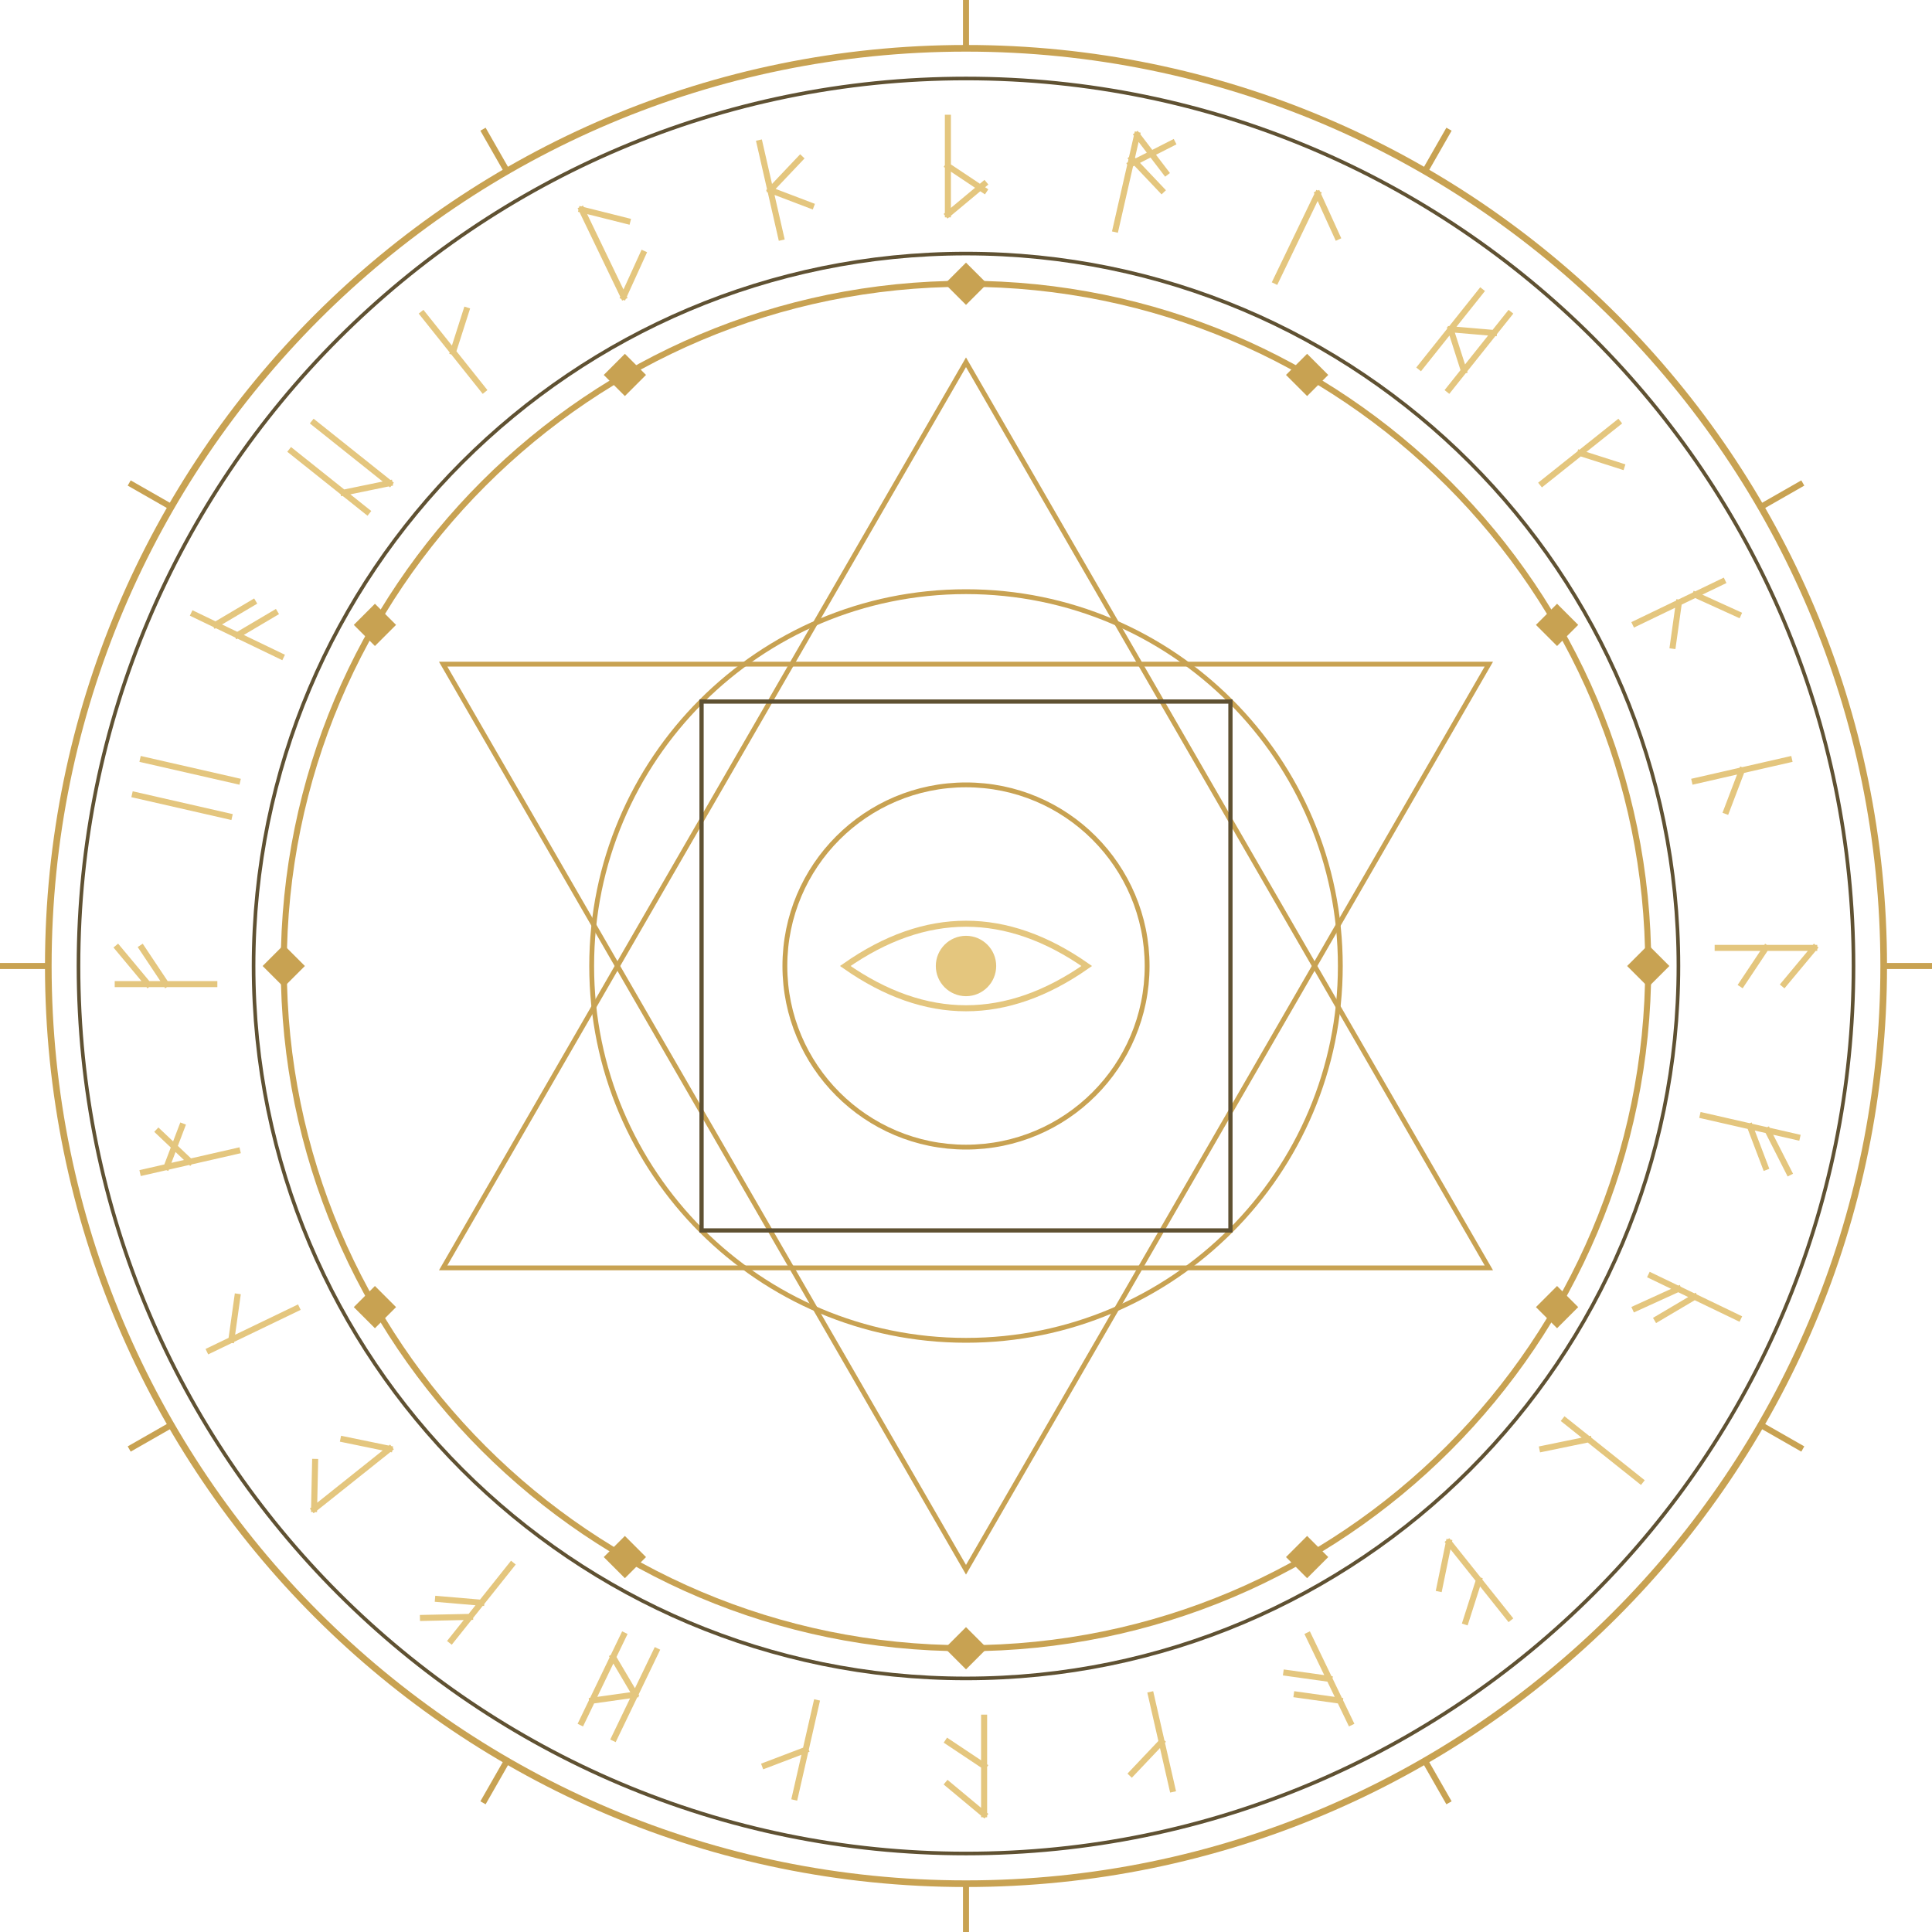
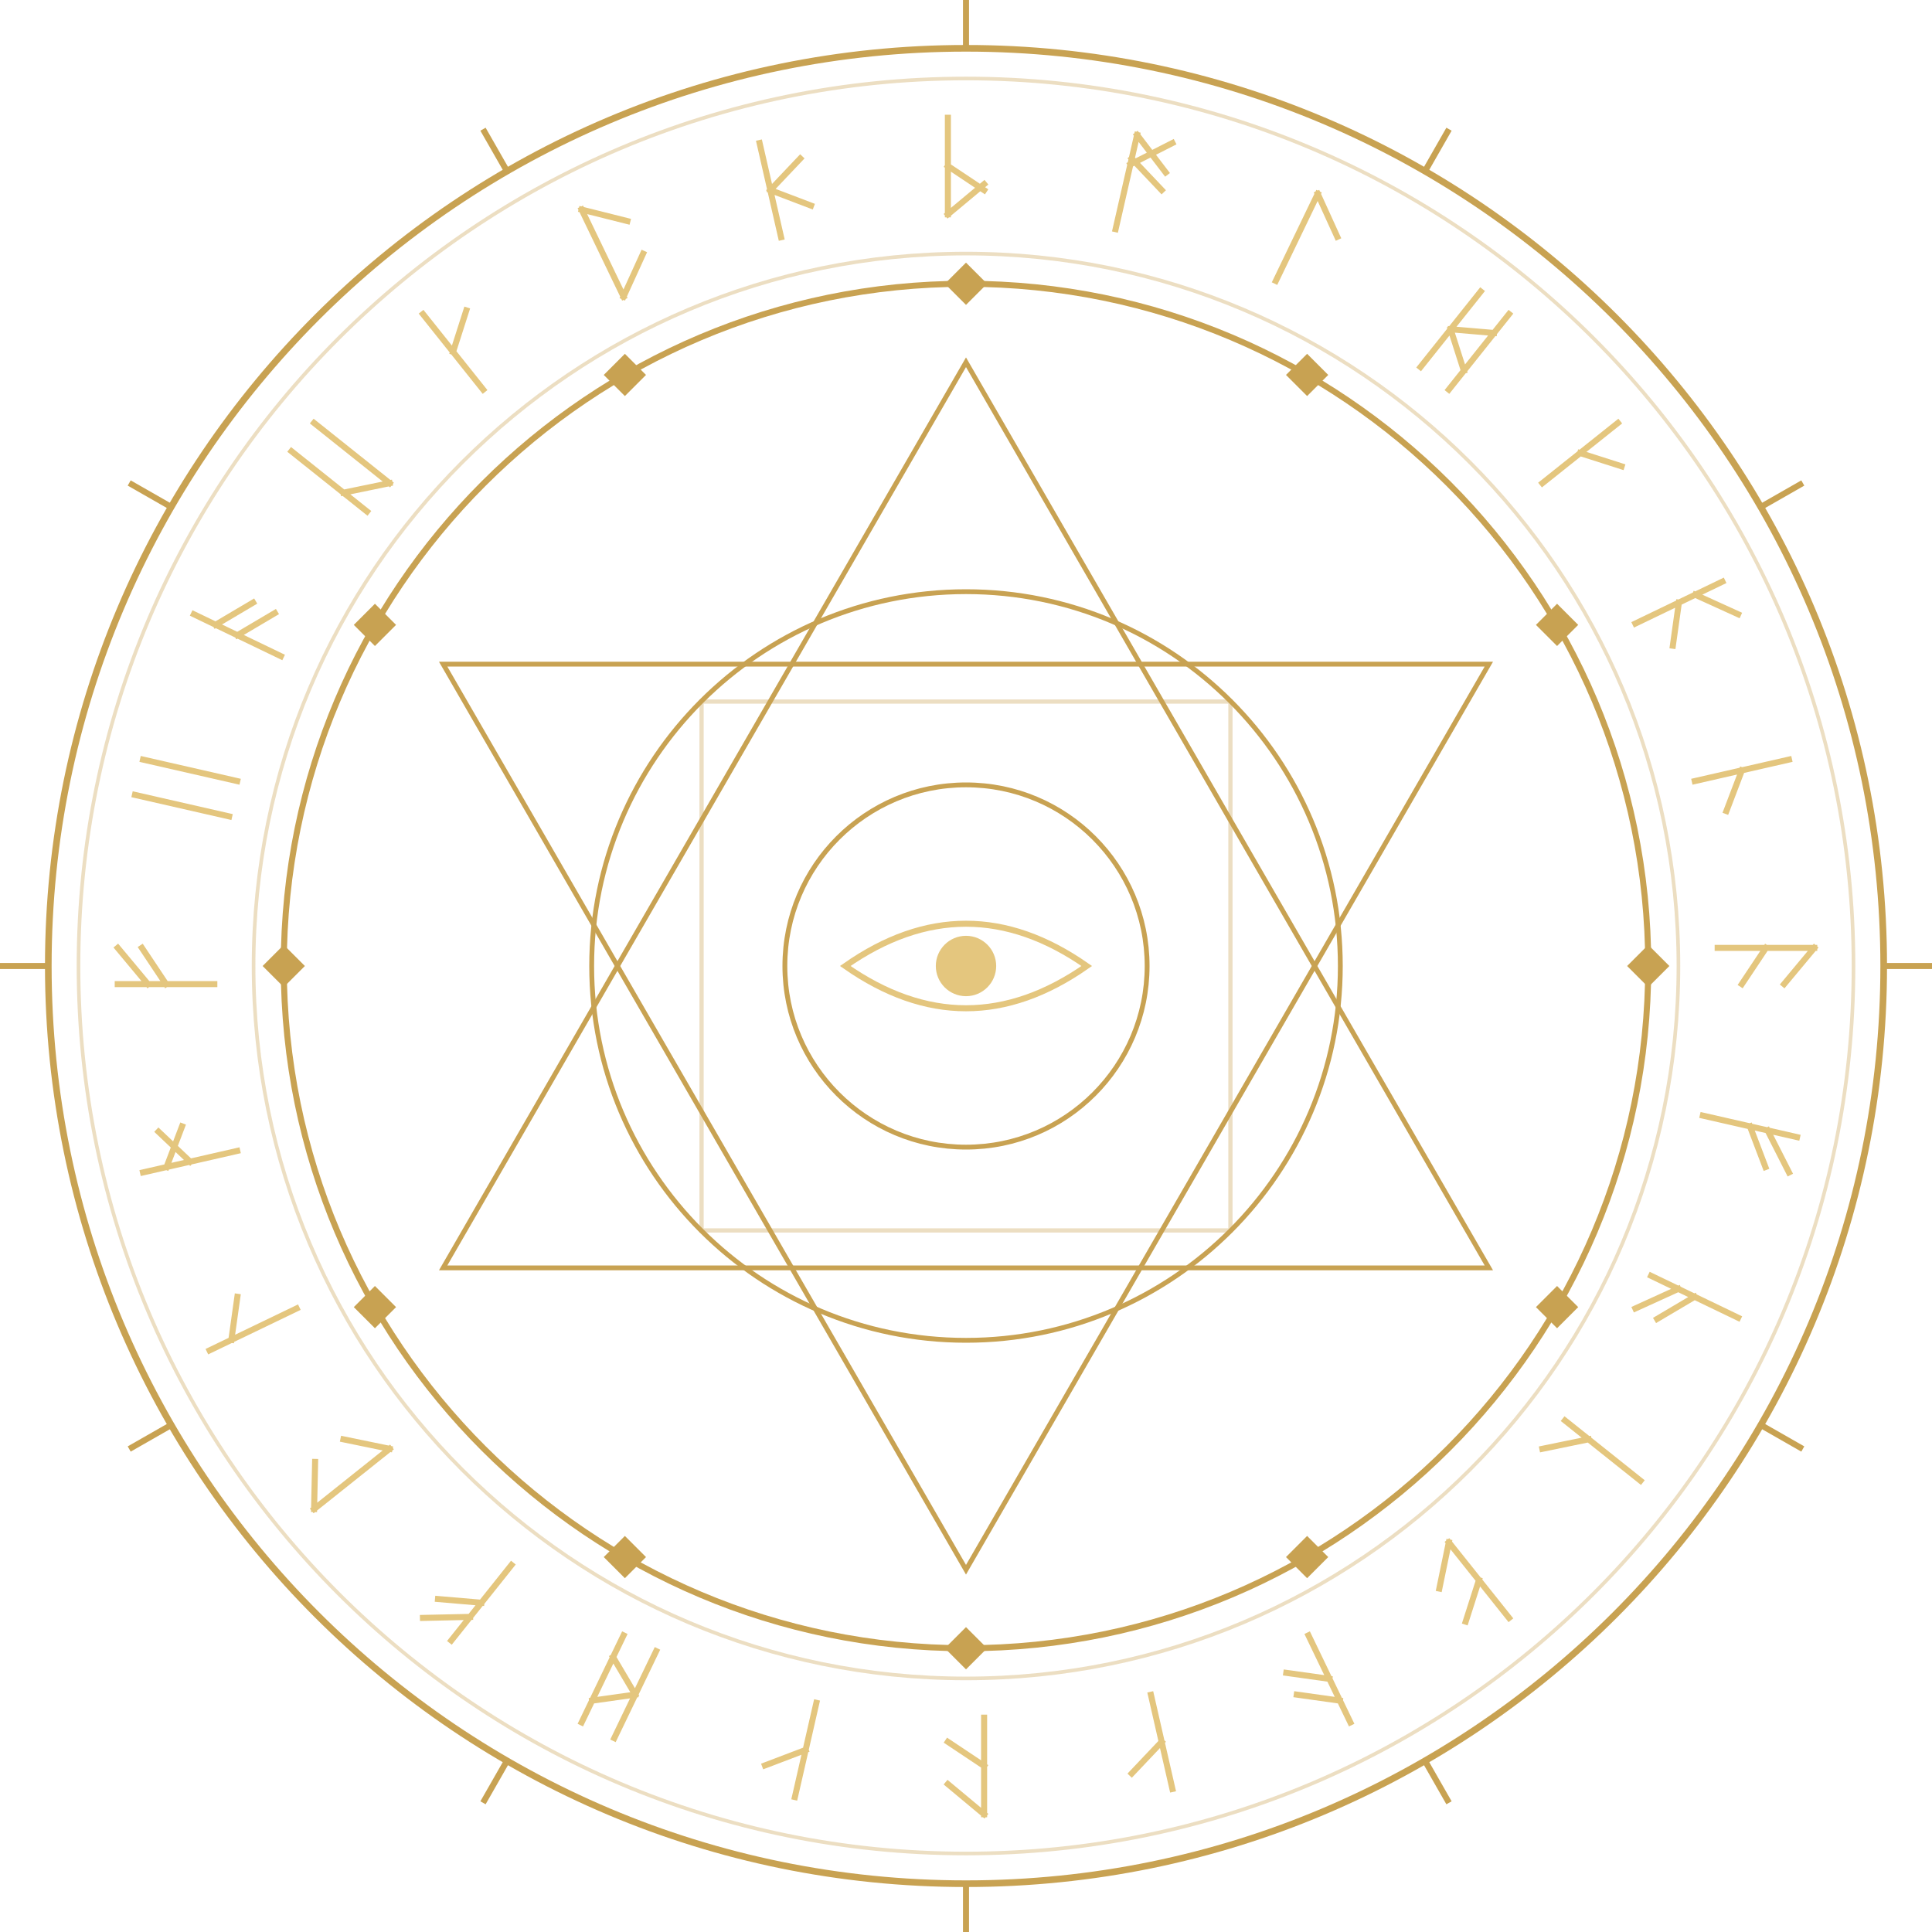
<svg xmlns="http://www.w3.org/2000/svg" width="320" height="320" viewBox="0 0 320 320" fill="none">
  <circle cx="160" cy="160" r="152" stroke="#c8a252" stroke-width="1.1" />
-   <circle cx="160" cy="160" r="147" stroke="#5f5132" stroke-width="0.6" />
-   <circle cx="160" cy="160" r="118" stroke="#5f5132" stroke-width="0.6" />
+   <circle cx="160" cy="160" r="147" stroke="#c8a252" stroke-opacity="0.35" stroke-width="0.6" />
+   <circle cx="160" cy="160" r="118" stroke="#c8a252" stroke-opacity="0.35" stroke-width="0.6" />
  <circle cx="160" cy="160" r="113" stroke="#c8a252" stroke-width="1.0" />
  <circle cx="160" cy="160" r="62" stroke="#c8a252" stroke-width="0.8" />
  <circle cx="160" cy="160" r="30" stroke="#c8a252" stroke-width="0.8" />
  <path transform="rotate(0.0 160 160) translate(160 27.5)" d="M-3 -8L-3 8M-3 0L3 4M-3 8L3 3" stroke="#e4c67e" stroke-width="1" stroke-linecap="square" />
  <path transform="rotate(12.85714 160 160) translate(160 27.5)" d="M-3 -8L-3 8M-3 -4L3 0M-3 -3L3 -8M-3 -8L3 -3" stroke="#e4c67e" stroke-width="1" stroke-linecap="square" />
  <path transform="rotate(25.71429 160 160) translate(160 27.5)" d="M-3 -8L-3 8M-3 -8L3 -3" stroke="#e4c67e" stroke-width="1" stroke-linecap="square" />
  <path transform="rotate(38.57143 160 160) translate(160 27.5)" d="M-3 -8L-3 8M3 -4L-3 0M-3 0L3 4M3 -8L3 8" stroke="#e4c67e" stroke-width="1" stroke-linecap="square" />
  <path transform="rotate(51.42857 160 160) translate(160 27.5)" d="M-3 -8L-3 8M-3 0L3 -4" stroke="#e4c67e" stroke-width="1" stroke-linecap="square" />
  <path transform="rotate(64.28571 160 160) translate(160 27.5)" d="M-3 -8L-3 8M-3 0L3 4M-3 -3L3 -8" stroke="#e4c67e" stroke-width="1" stroke-linecap="square" />
  <path transform="rotate(77.14286 160 160) translate(160 27.5)" d="M-3 -8L-3 8M-3 0L3 4" stroke="#e4c67e" stroke-width="1" stroke-linecap="square" />
  <path transform="rotate(90.0 160 160) translate(160 27.5)" d="M-3 -8L-3 8M-3 -8L3 -3M-3 0L3 4" stroke="#e4c67e" stroke-width="1" stroke-linecap="square" />
  <path transform="rotate(102.8571 160 160) translate(160 27.5)" d="M-3 -8L-3 8M-3 0L3 -4M-3 -3L3 -8" stroke="#e4c67e" stroke-width="1" stroke-linecap="square" />
  <path transform="rotate(115.7143 160 160) translate(160 27.5)" d="M-3 -8L-3 8M-3 0L3 4M-3 3L3 8" stroke="#e4c67e" stroke-width="1" stroke-linecap="square" />
  <path transform="rotate(128.5714 160 160) translate(160 27.5)" d="M-3 -8L-3 8M-3 3L3 8" stroke="#e4c67e" stroke-width="1" stroke-linecap="square" />
  <path transform="rotate(141.4286 160 160) translate(160 27.5)" d="M-3 -8L-3 8M3 -4L-3 0M-3 0L3 -4M-3 8L3 3" stroke="#e4c67e" stroke-width="1" stroke-linecap="square" />
  <path transform="rotate(154.2857 160 160) translate(160 27.5)" d="M-3 -8L-3 8M-3 -4L3 0M-3 0L3 4" stroke="#e4c67e" stroke-width="1" stroke-linecap="square" />
  <path transform="rotate(167.1429 160 160) translate(160 27.5)" d="M-3 -8L-3 8M3 -4L-3 0" stroke="#e4c67e" stroke-width="1" stroke-linecap="square" />
  <path transform="rotate(180.0 160 160) translate(160 27.5)" d="M-3 -8L-3 8M-3 -8L3 -3M-3 0L3 4" stroke="#e4c67e" stroke-width="1" stroke-linecap="square" />
  <path transform="rotate(192.8571 160 160) translate(160 27.5)" d="M-3 -8L-3 8M3 -4L-3 0M-3 0L3 -4" stroke="#e4c67e" stroke-width="1" stroke-linecap="square" />
  <path transform="rotate(205.7143 160 160) translate(160 27.5)" d="M-3 -8L-3 8M3 -8L3 8M-3 0L3 4M-3 0L3 -4" stroke="#e4c67e" stroke-width="1" stroke-linecap="square" />
  <path transform="rotate(218.5714 160 160) translate(160 27.5)" d="M-3 -8L-3 8M-3 -3L3 -8M-3 0L3 -4M3 -4L-3 0" stroke="#e4c67e" stroke-width="1" stroke-linecap="square" />
  <path transform="rotate(231.4286 160 160) translate(160 27.5)" d="M-3 -8L-3 8M-3 -8L3 -3M-3 8L3 3" stroke="#e4c67e" stroke-width="1" stroke-linecap="square" />
  <path transform="rotate(244.2857 160 160) translate(160 27.5)" d="M-3 -8L-3 8M-3 -4L3 0" stroke="#e4c67e" stroke-width="1" stroke-linecap="square" />
  <path transform="rotate(257.1429 160 160) translate(160 27.5)" d="M-3 -8L-3 8M3 -4L-3 0M-3 -4L3 0" stroke="#e4c67e" stroke-width="1" stroke-linecap="square" />
  <path transform="rotate(270.0 160 160) translate(160 27.5)" d="M-3 -8L-3 8M-3 -3L3 -8M-3 0L3 -4" stroke="#e4c67e" stroke-width="1" stroke-linecap="square" />
  <path transform="rotate(282.8571 160 160) translate(160 27.5)" d="M-3 -8L-3 8M3 -8L3 8" stroke="#e4c67e" stroke-width="1" stroke-linecap="square" />
  <path transform="rotate(295.7143 160 160) translate(160 27.5)" d="M-3 -8L-3 8M-3 -4L3 0M-3 0L3 4" stroke="#e4c67e" stroke-width="1" stroke-linecap="square" />
  <path transform="rotate(308.5714 160 160) translate(160 27.5)" d="M-3 -8L-3 8M-3 3L3 8M3 -8L3 8" stroke="#e4c67e" stroke-width="1" stroke-linecap="square" />
  <path transform="rotate(321.4286 160 160) translate(160 27.5)" d="M-3 -8L-3 8M3 -4L-3 0M-3 0L3 -4" stroke="#e4c67e" stroke-width="1" stroke-linecap="square" />
  <path transform="rotate(334.2857 160 160) translate(160 27.5)" d="M-3 -8L-3 8M-3 8L3 3M-3 -8L3 -3" stroke="#e4c67e" stroke-width="1" stroke-linecap="square" />
  <path transform="rotate(347.1429 160 160) translate(160 27.5)" d="M-3 -8L-3 8M-3 0L3 4M-3 0L3 -4" stroke="#e4c67e" stroke-width="1" stroke-linecap="square" />
  <path d="M160.0 43.5l3.5 3.5-3.5 3.5-3.5-3.5z" fill="#c8a252" />
  <path d="M160.0 8.0L160.0 0.0" stroke="#c8a252" stroke-width="1" />
  <path d="M216.5 58.6l3.5 3.5-3.5 3.5-3.5-3.5z" fill="#c8a252" />
  <path d="M236.0 28.4L240.0 21.4" stroke="#c8a252" stroke-width="1" />
  <path d="M257.9 100.0l3.5 3.5-3.5 3.5-3.5-3.5z" fill="#c8a252" />
  <path d="M291.6 84.0L298.6 80.0" stroke="#c8a252" stroke-width="1" />
  <path d="M273.0 156.5l3.5 3.5-3.5 3.5-3.5-3.5z" fill="#c8a252" />
  <path d="M312.0 160.0L320.0 160.0" stroke="#c8a252" stroke-width="1" />
  <path d="M257.9 213.0l3.5 3.5-3.5 3.5-3.5-3.5z" fill="#c8a252" />
  <path d="M291.6 236.0L298.6 240.0" stroke="#c8a252" stroke-width="1" />
  <path d="M216.5 254.4l3.5 3.5-3.5 3.5-3.5-3.5z" fill="#c8a252" />
  <path d="M236.0 291.6L240.0 298.6" stroke="#c8a252" stroke-width="1" />
  <path d="M160.0 269.5l3.5 3.5-3.5 3.5-3.5-3.5z" fill="#c8a252" />
  <path d="M160.0 312.0L160.0 320.0" stroke="#c8a252" stroke-width="1" />
  <path d="M103.5 254.4l3.5 3.5-3.5 3.5-3.5-3.5z" fill="#c8a252" />
  <path d="M84.0 291.6L80.0 298.6" stroke="#c8a252" stroke-width="1" />
  <path d="M62.1 213.0l3.5 3.5-3.5 3.5-3.5-3.5z" fill="#c8a252" />
  <path d="M28.4 236.0L21.4 240.0" stroke="#c8a252" stroke-width="1" />
  <path d="M47.0 156.5l3.5 3.5-3.5 3.5-3.5-3.5z" fill="#c8a252" />
  <path d="M8.0 160.0L0.0 160.0" stroke="#c8a252" stroke-width="1" />
  <path d="M62.1 100.0l3.5 3.5-3.5 3.5-3.5-3.5z" fill="#c8a252" />
  <path d="M28.4 84.0L21.4 80.0" stroke="#c8a252" stroke-width="1" />
  <path d="M103.5 58.6l3.5 3.5-3.5 3.5-3.5-3.5z" fill="#c8a252" />
  <path d="M84.0 28.4L80.0 21.4" stroke="#c8a252" stroke-width="1" />
  <polygon points="160.0,60.0 246.6,210.0 73.4,210.0" stroke="#c8a252" stroke-width="0.8" />
  <polygon points="160.0,260.0 73.4,110.0 246.6,110.0" stroke="#c8a252" stroke-width="0.8" />
-   <polygon points="203.8,203.8 116.2,203.8 116.2,116.2 203.8,116.2" stroke="#5f5132" stroke-width="0.7" />
+   <polygon points="203.8,203.8 116.2,203.8 116.2,116.2 203.8,116.2" stroke="#c8a252" stroke-opacity="0.35" stroke-width="0.7" />
  <path d="M140 160Q160 146 180 160Q160 174 140 160z" stroke="#e4c67e" stroke-width="1" />
  <circle cx="160" cy="160" r="5" fill="#e4c67e" />
</svg>
